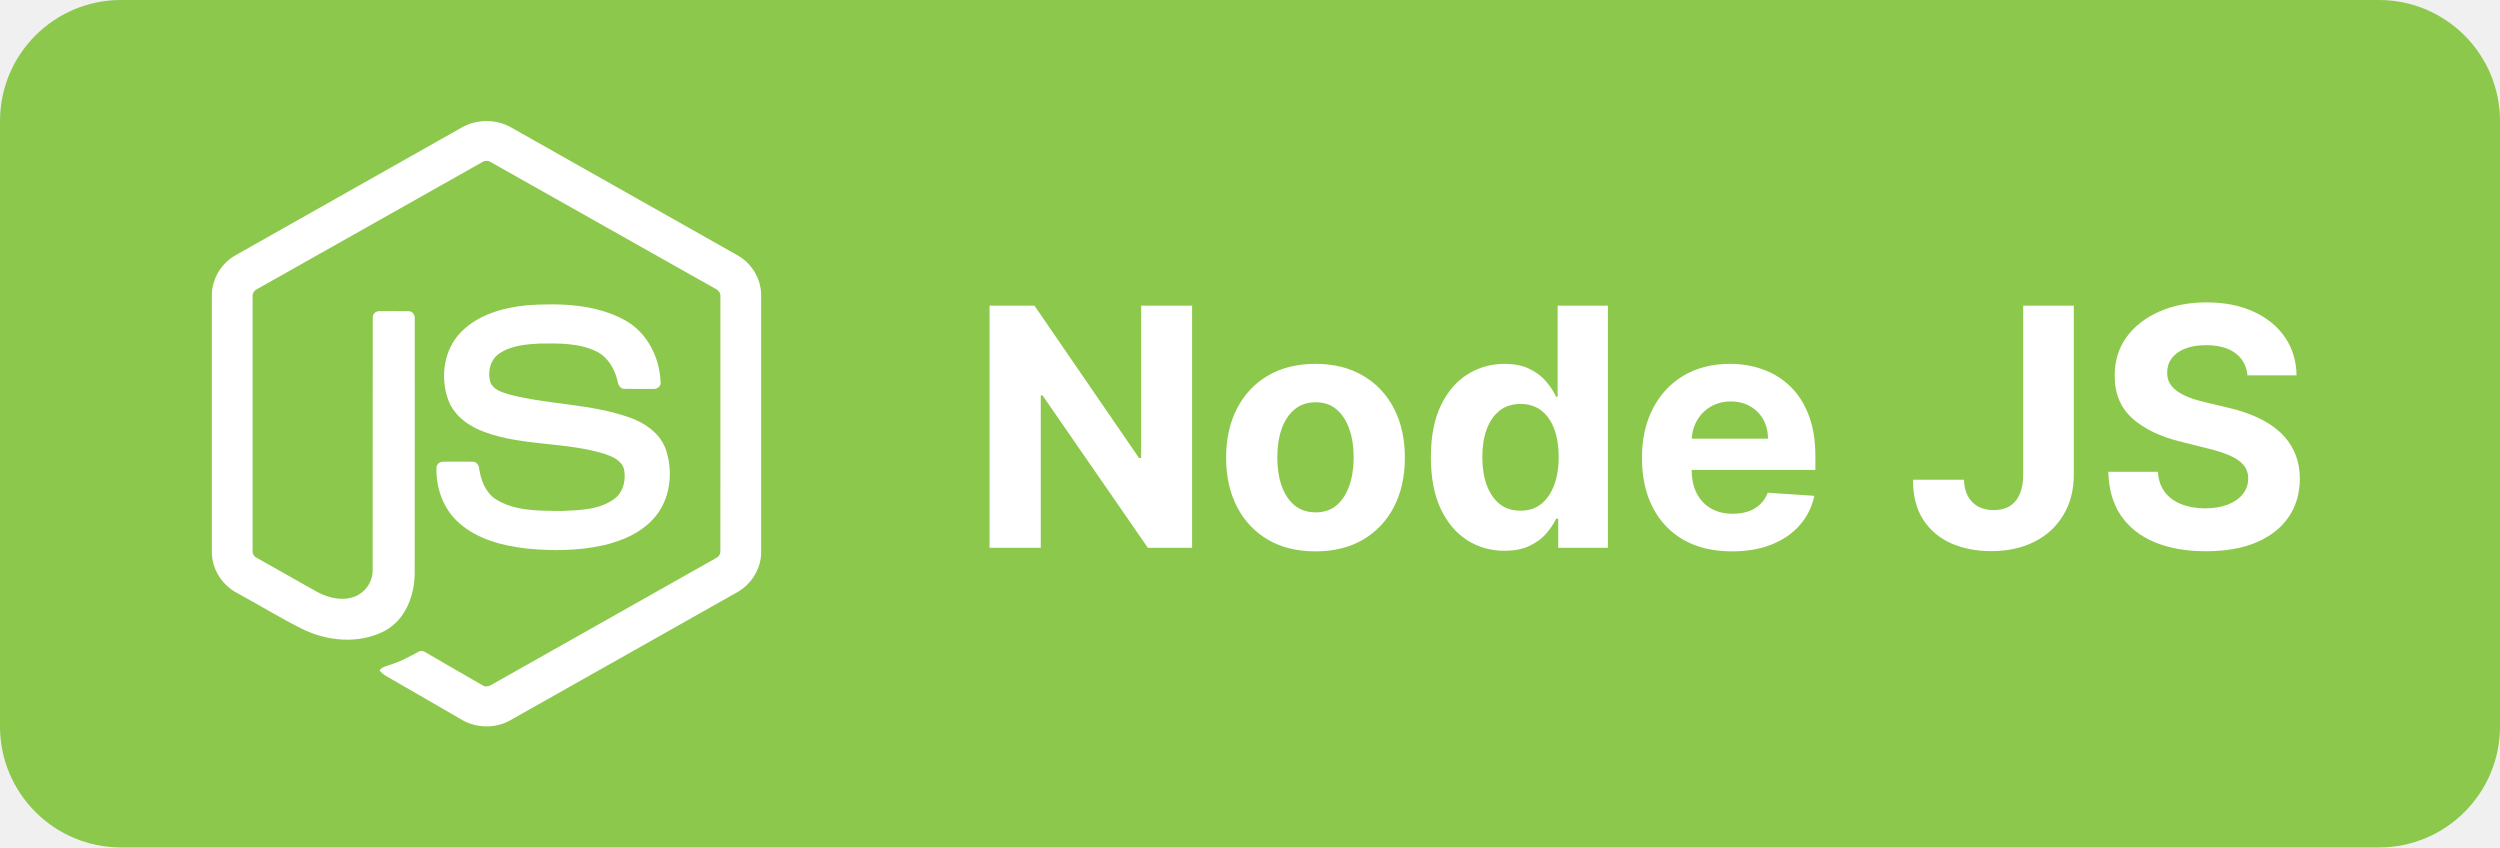
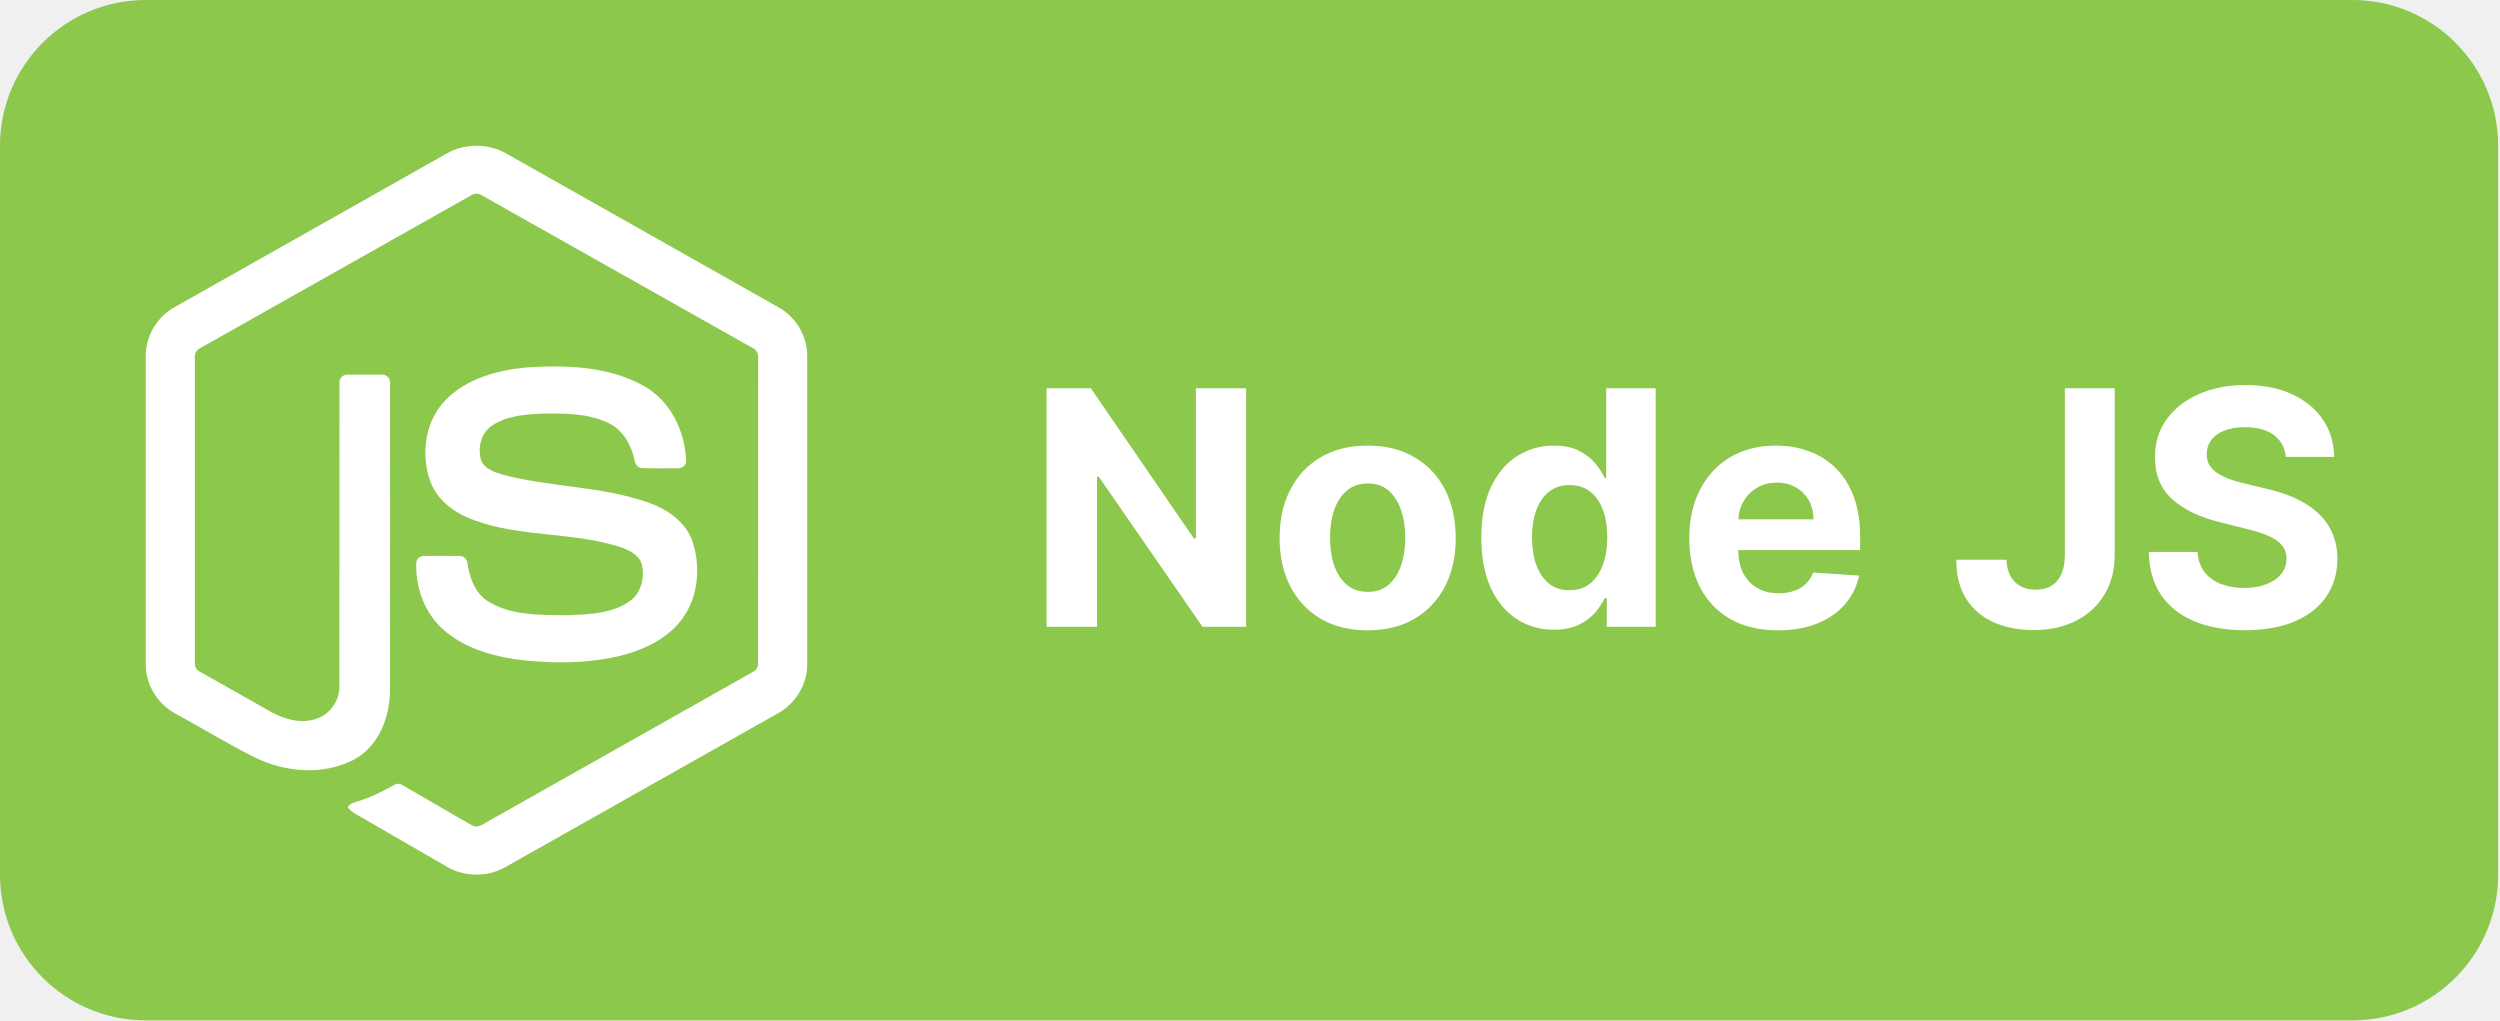
- <svg xmlns="http://www.w3.org/2000/svg" width="413" height="140" viewBox="0 0 413 140" fill="none">
-   <rect width="413" height="140" rx="20" fill="#8CC84B" />
-   <g clip-path="url(#clip0_1_49)">
-     <path d="M76.278 21.067C78.758 19.648 81.988 19.642 84.465 21.067C96.929 28.11 109.396 35.142 121.858 42.188C124.201 43.509 125.769 46.117 125.745 48.818V91.189C125.763 94.001 124.04 96.672 121.567 97.962C109.145 104.966 96.728 111.978 84.308 118.982C81.777 120.429 78.483 120.318 76.031 118.752C72.307 116.593 68.576 114.445 64.851 112.288C64.09 111.834 63.232 111.473 62.695 110.735C63.17 110.095 64.019 110.015 64.71 109.735C66.264 109.241 67.692 108.447 69.12 107.677C69.481 107.43 69.922 107.525 70.268 107.746C73.453 109.572 76.61 111.451 79.805 113.26C80.487 113.653 81.177 113.131 81.76 112.806C93.95 105.916 106.156 99.052 118.344 92.161C118.795 91.943 119.045 91.464 119.008 90.969C119.017 76.992 119.011 63.012 119.013 49.035C119.064 48.474 118.74 47.958 118.232 47.728C105.852 40.756 93.479 33.774 81.102 26.8C80.887 26.653 80.633 26.574 80.373 26.573C80.113 26.573 79.859 26.651 79.644 26.798C67.266 33.774 54.895 40.763 42.518 47.734C42.012 47.964 41.673 48.472 41.733 49.035C41.735 63.012 41.733 76.992 41.733 90.971C41.712 91.213 41.765 91.455 41.885 91.665C42.005 91.876 42.187 92.044 42.406 92.148C45.709 94.021 49.016 95.881 52.322 97.747C54.183 98.749 56.47 99.345 58.521 98.577C60.331 97.928 61.6 96.08 61.566 94.158C61.583 80.263 61.557 66.365 61.579 52.471C61.533 51.854 62.118 51.345 62.718 51.403C64.305 51.392 65.894 51.381 67.481 51.407C68.144 51.392 68.6 52.056 68.518 52.678C68.511 66.661 68.535 80.645 68.507 94.629C68.511 98.356 66.98 102.411 63.533 104.234C59.286 106.434 54.037 105.968 49.842 103.858C46.21 102.046 42.744 99.906 39.176 97.964C36.697 96.681 34.983 93.999 35 91.189V48.818C34.974 46.061 36.604 43.405 39.021 42.104C51.442 35.095 63.86 28.08 76.278 21.067Z" fill="white" />
-     <path d="M87.114 50.418C92.531 50.069 98.33 50.211 103.205 52.88C106.979 54.925 109.072 59.217 109.138 63.41C109.033 63.976 108.442 64.288 107.902 64.249C106.33 64.247 104.758 64.27 103.186 64.238C102.519 64.264 102.132 63.649 102.048 63.06C101.597 61.053 100.503 59.066 98.614 58.099C95.716 56.647 92.355 56.72 89.194 56.751C86.886 56.873 84.405 57.073 82.45 58.43C80.949 59.458 80.493 61.533 81.029 63.204C81.534 64.404 82.919 64.791 84.052 65.148C90.581 66.855 97.499 66.685 103.902 68.932C106.553 69.848 109.147 71.629 110.054 74.405C111.241 78.125 110.721 82.572 108.074 85.559C105.928 88.017 102.801 89.354 99.683 90.081C95.535 91.006 91.23 91.029 87.018 90.619C83.056 90.167 78.934 89.126 75.876 86.427C73.261 84.157 71.984 80.619 72.111 77.205C72.141 76.628 72.716 76.226 73.268 76.274C74.851 76.261 76.433 76.257 78.016 76.276C78.648 76.231 79.117 76.777 79.149 77.373C79.442 79.284 80.16 81.29 81.827 82.424C85.043 84.499 89.08 84.357 92.763 84.415C95.815 84.279 99.24 84.239 101.73 82.222C103.044 81.071 103.433 79.147 103.078 77.491C102.694 76.093 101.231 75.442 99.975 75.016C93.531 72.977 86.536 73.717 80.153 71.411C77.562 70.496 75.057 68.764 74.061 66.103C72.672 62.335 73.309 57.675 76.233 54.789C79.085 51.919 83.201 50.814 87.114 50.418Z" fill="white" />
-   </g>
-   <path d="M196.934 50.5V90.5H189.629L172.227 65.324H171.934V90.5H163.477V50.5H170.898L188.164 75.656H188.516V50.5H196.934ZM217.319 91.086C214.285 91.086 211.662 90.441 209.448 89.152C207.248 87.85 205.549 86.04 204.351 83.723C203.153 81.392 202.554 78.69 202.554 75.617C202.554 72.518 203.153 69.81 204.351 67.492C205.549 65.162 207.248 63.352 209.448 62.062C211.662 60.76 214.285 60.109 217.319 60.109C220.353 60.109 222.97 60.76 225.171 62.062C227.384 63.352 229.09 65.162 230.288 67.492C231.486 69.81 232.085 72.518 232.085 75.617C232.085 78.69 231.486 81.392 230.288 83.723C229.09 86.04 227.384 87.85 225.171 89.152C222.97 90.441 220.353 91.086 217.319 91.086ZM217.358 84.641C218.739 84.641 219.891 84.25 220.815 83.469C221.74 82.674 222.437 81.594 222.905 80.227C223.387 78.859 223.628 77.303 223.628 75.559C223.628 73.814 223.387 72.258 222.905 70.891C222.437 69.523 221.74 68.443 220.815 67.648C219.891 66.854 218.739 66.457 217.358 66.457C215.965 66.457 214.793 66.854 213.843 67.648C212.905 68.443 212.196 69.523 211.714 70.891C211.245 72.258 211.011 73.814 211.011 75.559C211.011 77.303 211.245 78.859 211.714 80.227C212.196 81.594 212.905 82.674 213.843 83.469C214.793 84.25 215.965 84.641 217.358 84.641ZM248.55 90.988C246.271 90.988 244.207 90.402 242.358 89.231C240.522 88.046 239.064 86.307 237.983 84.016C236.916 81.711 236.382 78.885 236.382 75.539C236.382 72.102 236.935 69.243 238.042 66.965C239.149 64.673 240.62 62.961 242.456 61.828C244.305 60.682 246.33 60.109 248.53 60.109C250.21 60.109 251.61 60.396 252.729 60.969C253.862 61.529 254.774 62.232 255.464 63.078C256.167 63.911 256.701 64.732 257.065 65.539H257.319V50.5H265.62V90.5H257.417V85.695H257.065C256.675 86.529 256.121 87.356 255.405 88.176C254.702 88.983 253.784 89.654 252.651 90.188C251.532 90.721 250.164 90.988 248.55 90.988ZM251.187 84.367C252.528 84.367 253.66 84.003 254.585 83.273C255.522 82.531 256.239 81.496 256.733 80.168C257.241 78.84 257.495 77.284 257.495 75.5C257.495 73.716 257.248 72.167 256.753 70.852C256.258 69.537 255.542 68.521 254.604 67.805C253.667 67.088 252.528 66.731 251.187 66.731C249.819 66.731 248.667 67.102 247.729 67.844C246.792 68.586 246.082 69.615 245.601 70.93C245.119 72.245 244.878 73.768 244.878 75.5C244.878 77.245 245.119 78.788 245.601 80.129C246.095 81.457 246.805 82.499 247.729 83.254C248.667 83.996 249.819 84.367 251.187 84.367ZM286.133 91.086C283.047 91.086 280.391 90.461 278.164 89.211C275.951 87.948 274.245 86.164 273.047 83.859C271.849 81.542 271.25 78.801 271.25 75.637C271.25 72.551 271.849 69.842 273.047 67.512C274.245 65.181 275.931 63.365 278.105 62.062C280.293 60.76 282.858 60.109 285.801 60.109C287.78 60.109 289.622 60.428 291.328 61.066C293.047 61.691 294.544 62.635 295.82 63.898C297.109 65.162 298.112 66.75 298.828 68.664C299.544 70.565 299.902 72.792 299.902 75.344V77.629H274.57V72.473H292.07C292.07 71.275 291.81 70.213 291.289 69.289C290.768 68.365 290.046 67.642 289.121 67.121C288.21 66.587 287.148 66.32 285.938 66.32C284.674 66.32 283.555 66.613 282.578 67.199C281.615 67.772 280.859 68.547 280.312 69.523C279.766 70.487 279.486 71.561 279.473 72.746V77.648C279.473 79.133 279.746 80.415 280.293 81.496C280.853 82.577 281.641 83.41 282.656 83.996C283.672 84.582 284.876 84.875 286.27 84.875C287.194 84.875 288.04 84.745 288.809 84.484C289.577 84.224 290.234 83.833 290.781 83.312C291.328 82.792 291.745 82.154 292.031 81.398L299.727 81.906C299.336 83.755 298.535 85.37 297.324 86.75C296.126 88.117 294.577 89.185 292.676 89.953C290.788 90.708 288.607 91.086 286.133 91.086ZM334.233 50.5H342.593V78.391C342.593 80.969 342.013 83.208 340.854 85.109C339.709 87.01 338.114 88.475 336.069 89.504C334.025 90.533 331.649 91.047 328.94 91.047C326.532 91.047 324.344 90.624 322.378 89.777C320.425 88.918 318.875 87.616 317.729 85.871C316.584 84.113 316.017 81.906 316.03 79.25H324.448C324.474 80.305 324.689 81.21 325.093 81.965C325.509 82.707 326.076 83.28 326.792 83.684C327.521 84.074 328.381 84.269 329.37 84.269C330.412 84.269 331.291 84.048 332.007 83.606C332.736 83.15 333.289 82.486 333.667 81.613C334.045 80.741 334.233 79.667 334.233 78.391V50.5ZM371.284 62.004C371.128 60.428 370.457 59.204 369.272 58.332C368.088 57.46 366.479 57.023 364.448 57.023C363.068 57.023 361.903 57.219 360.952 57.609C360.002 57.987 359.272 58.514 358.765 59.191C358.27 59.868 358.022 60.637 358.022 61.496C357.996 62.212 358.146 62.837 358.472 63.371C358.81 63.905 359.272 64.367 359.858 64.758C360.444 65.135 361.121 65.467 361.89 65.754C362.658 66.027 363.478 66.262 364.351 66.457L367.944 67.316C369.689 67.707 371.291 68.228 372.749 68.879C374.207 69.53 375.47 70.331 376.538 71.281C377.606 72.232 378.433 73.352 379.019 74.641C379.618 75.93 379.924 77.408 379.937 79.074C379.924 81.522 379.299 83.644 378.062 85.441C376.838 87.225 375.067 88.612 372.749 89.602C370.444 90.578 367.664 91.066 364.409 91.066C361.18 91.066 358.368 90.572 355.972 89.582C353.589 88.592 351.727 87.128 350.386 85.188C349.058 83.234 348.361 80.819 348.296 77.941H356.479C356.571 79.283 356.955 80.402 357.632 81.301C358.322 82.186 359.24 82.857 360.386 83.312C361.545 83.755 362.853 83.977 364.312 83.977C365.744 83.977 366.987 83.768 368.042 83.352C369.11 82.935 369.937 82.356 370.522 81.613C371.108 80.871 371.401 80.018 371.401 79.055C371.401 78.156 371.134 77.401 370.601 76.789C370.08 76.177 369.312 75.656 368.296 75.227C367.293 74.797 366.063 74.406 364.604 74.055L360.249 72.961C356.877 72.141 354.214 70.858 352.261 69.113C350.308 67.368 349.338 65.018 349.351 62.062C349.338 59.641 349.982 57.525 351.284 55.715C352.599 53.905 354.403 52.492 356.694 51.477C358.986 50.461 361.59 49.953 364.507 49.953C367.476 49.953 370.067 50.461 372.28 51.477C374.507 52.492 376.239 53.905 377.476 55.715C378.713 57.525 379.351 59.621 379.39 62.004H371.284Z" fill="white" />
-   <defs>
-     <clipPath id="clip0_1_49">
-       <rect width="100" height="100" fill="white" transform="translate(30 20)" />
-     </clipPath>
-   </defs>
+ <svg xmlns="http://www.w3.org/2000/svg" width="343" height="140" viewBox="0 0 343 140" fill="none">
+   <rect width="342.746" height="140" rx="20" fill="#8CC84B" />
+   <path d="M61.279 21.067C63.758 19.648 66.988 19.641 69.465 21.067C81.929 28.109 94.396 35.141 106.858 42.188C109.201 43.508 110.769 46.117 110.745 48.817V91.188C110.763 94.001 109.04 96.671 106.567 97.962C94.145 104.966 81.728 111.978 69.308 118.982C66.777 120.429 63.483 120.318 61.031 118.752C57.307 116.593 53.576 114.444 49.851 112.287C49.09 111.834 48.232 111.473 47.695 110.735C48.17 110.094 49.019 110.014 49.71 109.735C51.264 109.241 52.692 108.447 54.12 107.677C54.481 107.43 54.922 107.525 55.268 107.746C58.453 109.572 61.61 111.451 64.805 113.259C65.487 113.653 66.177 113.13 66.76 112.806C78.95 105.916 91.156 99.052 103.344 92.16C103.795 91.943 104.045 91.463 104.008 90.969C104.017 76.992 104.011 63.012 104.013 49.035C104.064 48.473 103.74 47.957 103.232 47.727C90.852 40.756 78.479 33.773 66.102 26.8C65.887 26.652 65.633 26.573 65.373 26.573C65.113 26.573 64.859 26.651 64.644 26.798C52.266 33.773 39.895 40.762 27.518 47.733C27.012 47.964 26.673 48.471 26.733 49.035C26.735 63.012 26.733 76.992 26.733 90.971C26.712 91.212 26.765 91.454 26.885 91.665C27.005 91.875 27.187 92.043 27.406 92.147C30.709 94.02 34.016 95.88 37.322 97.747C39.183 98.749 41.47 99.344 43.521 98.576C45.331 97.927 46.6 96.08 46.566 94.158C46.583 80.262 46.557 66.364 46.579 52.471C46.533 51.854 47.118 51.344 47.718 51.402C49.305 51.392 50.895 51.381 52.481 51.407C53.144 51.392 53.6 52.056 53.518 52.677C53.511 66.661 53.535 80.645 53.507 94.629C53.511 98.355 51.98 102.411 48.533 104.234C44.286 106.434 39.037 105.967 34.842 103.858C31.21 102.045 27.744 99.906 24.176 97.964C21.697 96.68 19.983 93.999 20 91.189V48.817C19.974 46.061 21.604 43.405 24.021 42.104C36.442 35.094 48.86 28.079 61.279 21.067Z" fill="white" />
+   <path d="M72.114 50.417C77.531 50.069 83.33 50.211 88.205 52.88C91.979 54.925 94.072 59.217 94.138 63.41C94.033 63.975 93.442 64.287 92.902 64.248C91.33 64.246 89.758 64.27 88.186 64.238C87.519 64.263 87.132 63.648 87.048 63.059C86.597 61.053 85.503 59.066 83.614 58.098C80.716 56.647 77.355 56.72 74.194 56.75C71.886 56.873 69.405 57.072 67.45 58.429C65.949 59.457 65.493 61.532 66.029 63.203C66.534 64.403 67.919 64.79 69.052 65.147C75.581 66.855 82.499 66.685 88.902 68.932C91.553 69.848 94.147 71.629 95.054 74.404C96.241 78.125 95.721 82.572 93.074 85.558C90.928 88.016 87.801 89.354 84.683 90.08C80.535 91.005 76.23 91.029 72.018 90.618C68.056 90.167 63.934 89.126 60.876 86.427C58.261 84.156 56.984 80.619 57.111 77.204C57.141 76.628 57.715 76.226 58.268 76.273C59.851 76.26 61.433 76.256 63.016 76.275C63.648 76.23 64.117 76.776 64.149 77.372C64.442 79.284 65.16 81.29 66.827 82.423C70.043 84.498 74.08 84.356 77.763 84.414C80.815 84.279 84.24 84.238 86.73 82.221C88.044 81.071 88.433 79.146 88.078 77.49C87.694 76.093 86.231 75.441 84.975 75.015C78.531 72.977 71.536 73.716 65.153 71.411C62.562 70.495 60.057 68.764 59.061 66.102C57.672 62.335 58.309 57.675 61.233 54.789C64.085 51.918 68.201 50.813 72.114 50.417Z" fill="white" />
+   <path d="M170.964 53.273V86H164.987L150.749 65.402H150.51V86H143.59V53.273H149.663L163.789 73.855H164.077V53.273H170.964ZM187.643 86.479C185.161 86.479 183.014 85.952 181.203 84.897C179.403 83.832 178.013 82.351 177.033 80.455C176.052 78.548 175.562 76.337 175.562 73.823C175.562 71.288 176.052 69.072 177.033 67.175C178.013 65.269 179.403 63.788 181.203 62.733C183.014 61.668 185.161 61.135 187.643 61.135C190.126 61.135 192.267 61.668 194.067 62.733C195.878 63.788 197.274 65.269 198.254 67.175C199.234 69.072 199.724 71.288 199.724 73.823C199.724 76.337 199.234 78.548 198.254 80.455C197.274 82.351 195.878 83.832 194.067 84.897C192.267 85.952 190.126 86.479 187.643 86.479ZM187.675 81.206C188.805 81.206 189.747 80.886 190.504 80.247C191.26 79.597 191.83 78.713 192.214 77.594C192.608 76.476 192.805 75.203 192.805 73.775C192.805 72.348 192.608 71.075 192.214 69.956C191.83 68.837 191.26 67.953 190.504 67.303C189.747 66.653 188.805 66.329 187.675 66.329C186.535 66.329 185.577 66.653 184.799 67.303C184.032 67.953 183.451 68.837 183.057 69.956C182.673 71.075 182.482 72.348 182.482 73.775C182.482 75.203 182.673 76.476 183.057 77.594C183.451 78.713 184.032 79.597 184.799 80.247C185.577 80.886 186.535 81.206 187.675 81.206ZM213.196 86.4C211.331 86.4 209.643 85.92 208.13 84.961C206.628 83.992 205.434 82.57 204.55 80.695C203.677 78.809 203.24 76.497 203.24 73.759C203.24 70.947 203.693 68.608 204.598 66.744C205.504 64.869 206.708 63.468 208.21 62.541C209.722 61.604 211.379 61.135 213.18 61.135C214.554 61.135 215.699 61.369 216.615 61.838C217.542 62.296 218.288 62.871 218.852 63.564C219.428 64.246 219.865 64.917 220.163 65.577H220.371V53.273H227.162V86H220.45V82.069H220.163C219.843 82.751 219.39 83.427 218.805 84.098C218.229 84.759 217.478 85.308 216.551 85.744C215.635 86.181 214.517 86.4 213.196 86.4ZM215.353 80.982C216.45 80.982 217.377 80.684 218.133 80.087C218.9 79.48 219.486 78.633 219.891 77.546C220.307 76.46 220.514 75.187 220.514 73.727C220.514 72.268 220.312 71 219.907 69.924C219.502 68.848 218.916 68.017 218.149 67.431C217.382 66.845 216.45 66.552 215.353 66.552C214.234 66.552 213.291 66.856 212.524 67.463C211.757 68.07 211.177 68.912 210.783 69.988C210.388 71.064 210.191 72.31 210.191 73.727C210.191 75.155 210.388 76.417 210.783 77.515C211.187 78.601 211.768 79.454 212.524 80.071C213.291 80.679 214.234 80.982 215.353 80.982ZM243.945 86.479C241.42 86.479 239.247 85.968 237.425 84.945C235.614 83.912 234.219 82.452 233.239 80.567C232.258 78.671 231.768 76.428 231.768 73.839C231.768 71.314 232.258 69.098 233.239 67.191C234.219 65.284 235.598 63.798 237.377 62.733C239.167 61.668 241.266 61.135 243.674 61.135C245.293 61.135 246.8 61.396 248.196 61.918C249.602 62.429 250.827 63.202 251.871 64.235C252.926 65.269 253.746 66.568 254.332 68.134C254.918 69.69 255.211 71.511 255.211 73.599V75.469H234.485V71.25H248.803C248.803 70.27 248.59 69.402 248.164 68.646C247.738 67.889 247.147 67.298 246.39 66.872C245.644 66.435 244.776 66.217 243.785 66.217C242.752 66.217 241.836 66.456 241.037 66.936C240.249 67.404 239.631 68.038 239.183 68.837C238.736 69.626 238.507 70.505 238.496 71.474V75.485C238.496 76.7 238.72 77.749 239.167 78.633C239.625 79.517 240.27 80.199 241.101 80.679C241.932 81.158 242.917 81.398 244.057 81.398C244.813 81.398 245.506 81.291 246.135 81.078C246.763 80.865 247.301 80.546 247.749 80.119C248.196 79.693 248.537 79.171 248.771 78.553L255.067 78.969C254.748 80.481 254.093 81.803 253.102 82.932C252.122 84.05 250.854 84.924 249.299 85.553C247.754 86.171 245.969 86.479 243.945 86.479ZM283.3 53.273H290.14V76.092C290.14 78.202 289.666 80.034 288.718 81.59C287.78 83.145 286.475 84.343 284.802 85.185C283.13 86.027 281.186 86.447 278.97 86.447C276.999 86.447 275.209 86.101 273.6 85.409C272.002 84.706 270.735 83.64 269.797 82.213C268.86 80.775 268.396 78.969 268.407 76.796H275.294C275.316 77.658 275.491 78.399 275.822 79.017C276.162 79.624 276.626 80.093 277.212 80.423C277.808 80.743 278.512 80.902 279.321 80.902C280.173 80.902 280.893 80.721 281.479 80.359C282.075 79.986 282.528 79.443 282.837 78.729C283.146 78.015 283.3 77.136 283.3 76.092V53.273ZM313.615 62.685C313.487 61.396 312.938 60.395 311.969 59.681C310.999 58.967 309.683 58.61 308.022 58.61C306.892 58.61 305.939 58.77 305.161 59.09C304.383 59.398 303.787 59.83 303.371 60.384C302.966 60.938 302.764 61.566 302.764 62.27C302.743 62.855 302.865 63.367 303.132 63.804C303.409 64.24 303.787 64.619 304.266 64.938C304.746 65.247 305.3 65.519 305.928 65.753C306.557 65.977 307.228 66.169 307.942 66.329L310.882 67.032C312.309 67.351 313.62 67.777 314.813 68.31C316.006 68.843 317.04 69.498 317.913 70.276C318.787 71.053 319.463 71.969 319.943 73.024C320.433 74.079 320.683 75.288 320.694 76.652C320.683 78.654 320.172 80.391 319.16 81.861C318.158 83.321 316.709 84.455 314.813 85.265C312.927 86.064 310.653 86.463 307.99 86.463C305.347 86.463 303.046 86.059 301.086 85.249C299.137 84.439 297.613 83.241 296.516 81.653C295.429 80.055 294.859 78.079 294.806 75.725H301.502C301.576 76.822 301.89 77.738 302.444 78.473C303.009 79.198 303.76 79.746 304.698 80.119C305.646 80.481 306.716 80.663 307.91 80.663C309.082 80.663 310.099 80.492 310.962 80.151C311.835 79.81 312.512 79.336 312.991 78.729C313.471 78.122 313.71 77.424 313.71 76.636C313.71 75.901 313.492 75.283 313.055 74.782C312.629 74.281 312.001 73.855 311.17 73.504C310.349 73.152 309.343 72.832 308.149 72.545L304.586 71.65C301.827 70.979 299.648 69.929 298.05 68.502C296.452 67.074 295.658 65.151 295.669 62.733C295.658 60.751 296.186 59.02 297.251 57.539C298.327 56.059 299.802 54.903 301.677 54.072C303.552 53.241 305.683 52.825 308.069 52.825C310.498 52.825 312.618 53.241 314.43 54.072C316.251 54.903 317.668 56.059 318.68 57.539C319.692 59.02 320.214 60.735 320.246 62.685H313.615Z" fill="white" />
</svg>
